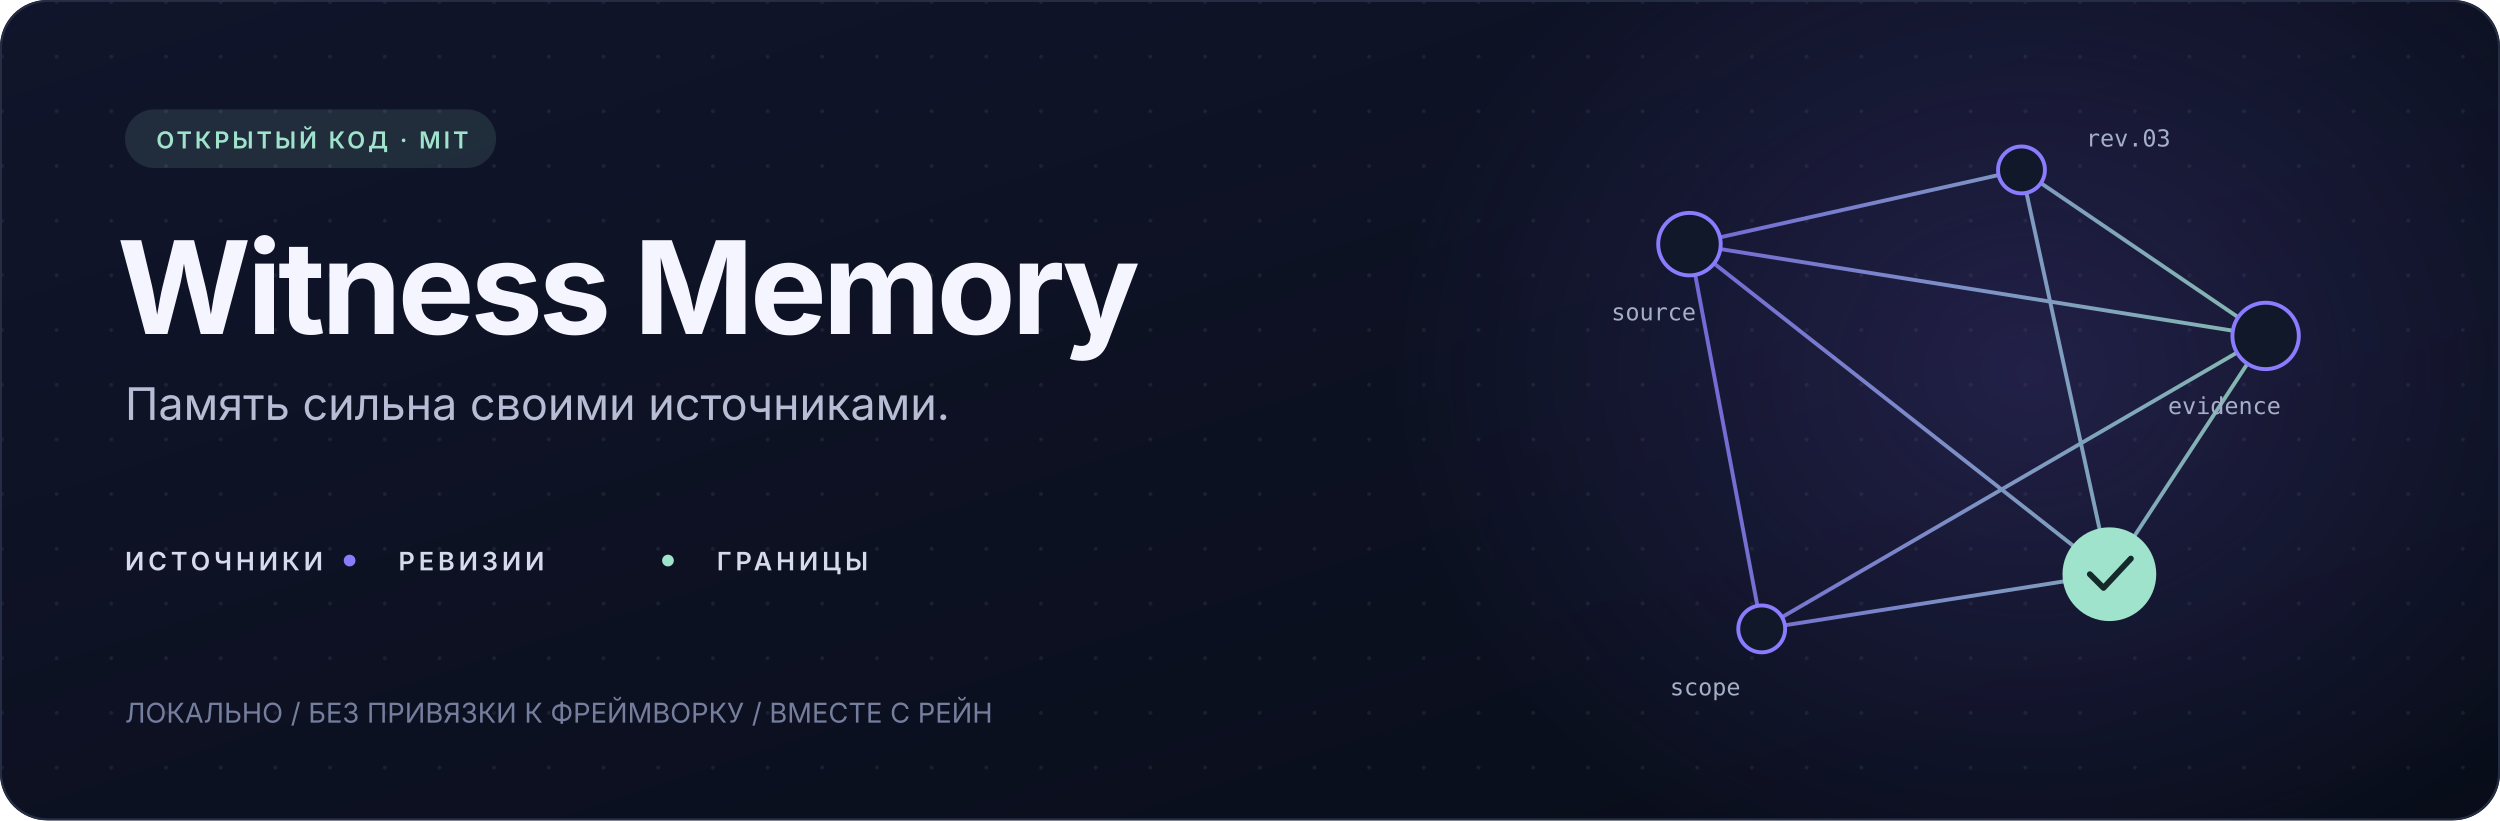
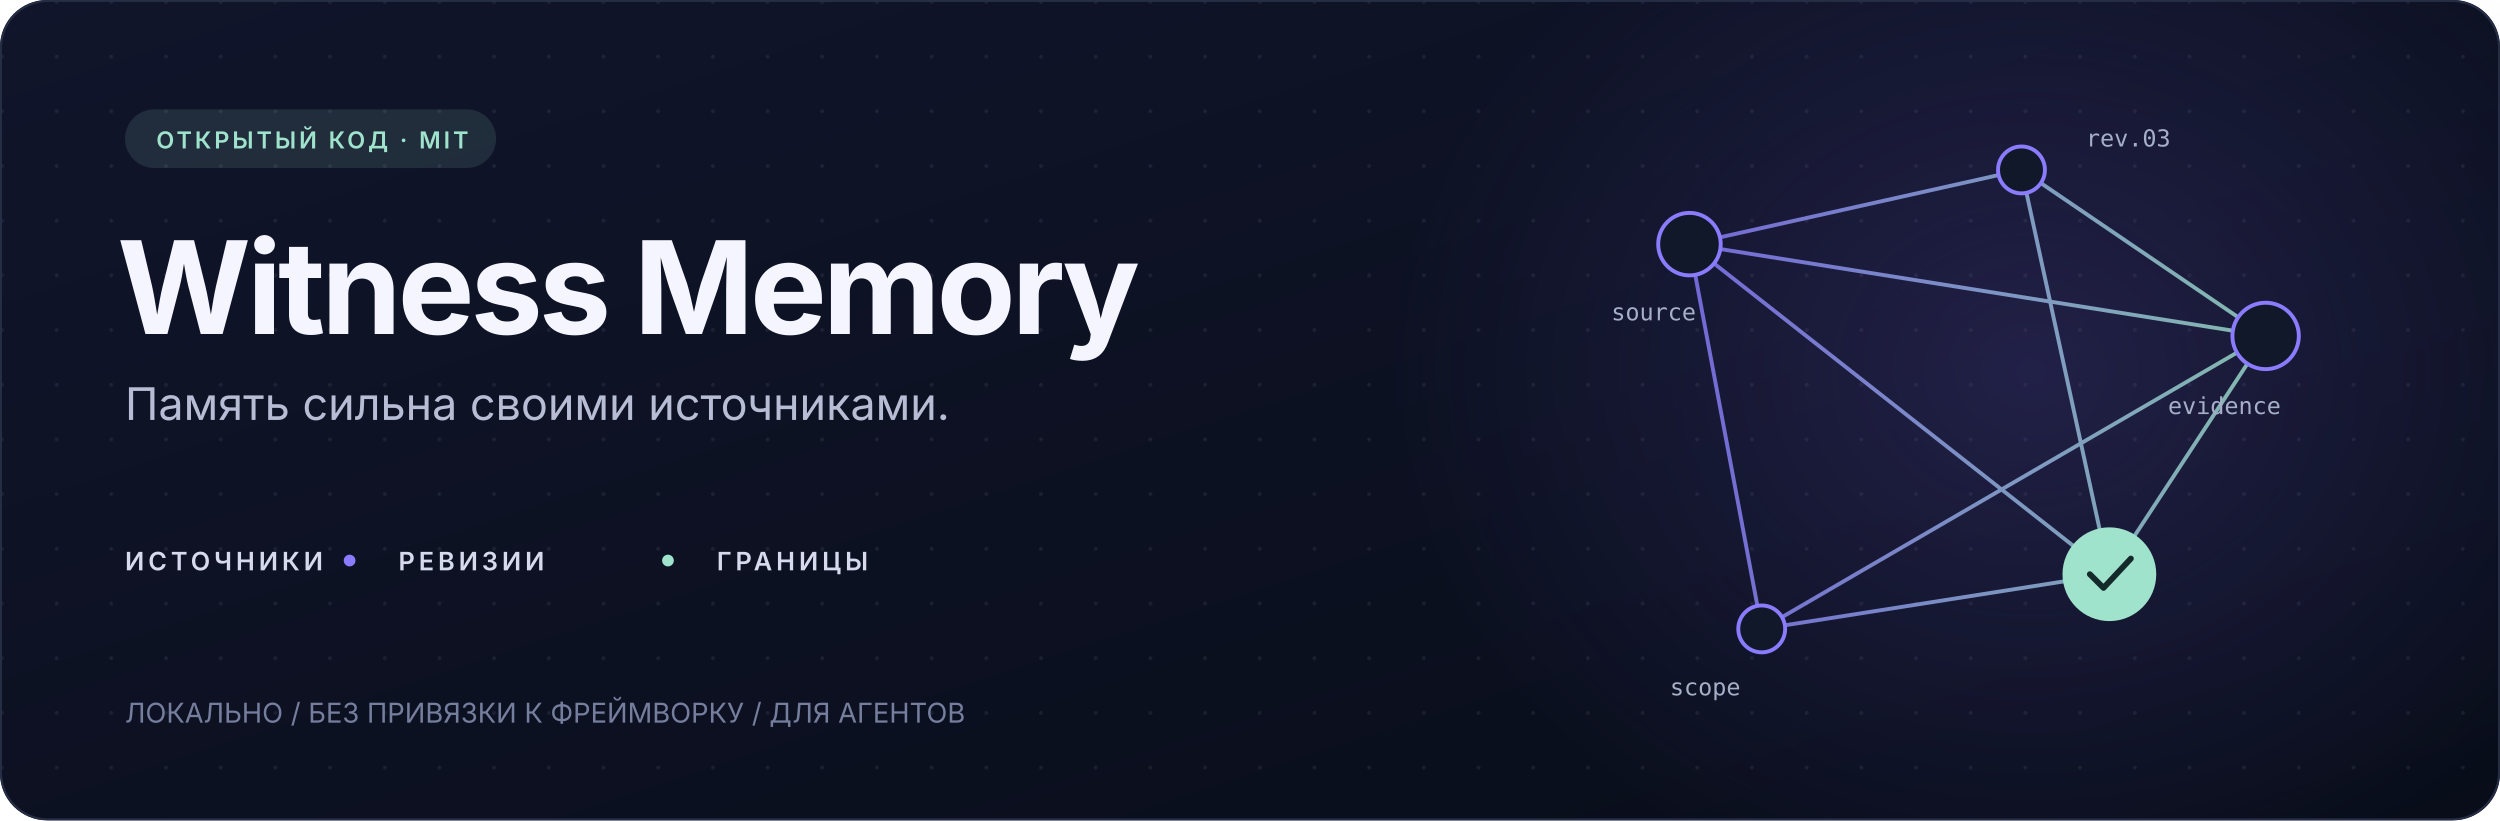
<svg xmlns="http://www.w3.org/2000/svg" width="1280" height="420" viewBox="0 0 1280 420" role="img" aria-labelledby="title desc">
  <defs>
    <linearGradient id="bg" x1="0" y1="0" x2="1" y2="1">
      <stop stop-color="#11152B" />
      <stop offset="1" stop-color="#080D19" />
    </linearGradient>
    <linearGradient id="line">
      <stop stop-color="#8B7CFF" />
      <stop offset="1" stop-color="#9FE3CD" />
    </linearGradient>
    <radialGradient id="glow">
      <stop stop-color="#5546A3" stop-opacity=".3" />
      <stop offset="1" stop-color="#5546A3" stop-opacity="0" />
    </radialGradient>
    <pattern id="dots" width="28" height="28" patternUnits="userSpaceOnUse">
      <circle cx="1" cy="1" r="1" fill="#ADB1CB" opacity=".1" />
    </pattern>
  </defs>
  <rect width="1280" height="420" rx="24" fill="url(#bg)" />
  <rect width="1280" height="420" rx="24" fill="url(#dots)" />
  <ellipse cx="1040" cy="190" rx="330" ry="280" fill="url(#glow)" />
  <g font-family="Inter,Segoe UI,Arial,sans-serif">
    <rect x="64" y="56" width="190" height="30" rx="15" fill="#9FE3CD" opacity=".12" />
    <text x="80" y="76" fill="#9FE3CD" font-size="12" font-weight="600" letter-spacing="1.5">ОТКРЫТЫЙ КОД · MIT</text>
    <text x="60" y="171" fill="#F4F5FF" font-size="66" font-weight="700" letter-spacing="-2">Witness Memory</text>
    <text x="64" y="215" fill="#B7BDD4" font-size="23">Память сильна своими источниками.</text>
    <g font-size="13" font-weight="600" letter-spacing="2" fill="#D7D9ED">
      <text x="64" y="292">ИСТОЧНИКИ</text>
      <text x="204" y="292">РЕВИЗИИ</text>
      <text x="367" y="292">ГРАНИЦЫ</text>
    </g>
    <circle cx="179" cy="287" r="3" fill="#8B7CFF" />
    <circle cx="342" cy="287" r="3" fill="#9FE3CD" />
-     <text x="64" y="370" fill="#757E9D" font-size="14">ЛОКАЛЬНО   /   БЕЗ ПРИВЯЗКИ К ФРЕЙМВОРКУ   /   ВМЕСТЕ С РЕЙН</text>
+     <text x="64" y="370" fill="#757E9D" font-size="14">ЛОКАЛЬНО   /   БЕЗ ПРИВЯЗКИ К ФРЕЙМВОРКУ   /   ДЛЯ АГЕНТОВ</text>
  </g>
  <g stroke="url(#line)" stroke-width="2" fill="none" opacity=".8">
    <path d="M865 125 L1035 87 L1160 172 L1080 294 L902 322 L865 125 L1080 294 M865 125 L1160 172 M902 322 L1160 172 M1035 87 L1080 294" />
  </g>
  <g fill="#11182A" stroke="#8B7CFF" stroke-width="2">
    <circle cx="865" cy="125" r="16" />
    <circle cx="1035" cy="87" r="12" />
    <circle cx="1160" cy="172" r="17" />
    <circle cx="902" cy="322" r="12" />
  </g>
  <circle cx="1080" cy="294" r="24" fill="#9FE3CD" />
  <path d="M1070 294 L1077 301 L1091 286" fill="none" stroke="#14292A" stroke-width="3" stroke-linecap="round" stroke-linejoin="round" />
  <g font-family="ui-monospace,Consolas,monospace" font-size="12" fill="#A6AFC8">
    <text x="825" y="164">source</text>
    <text x="1068" y="75">rev.03</text>
    <text x="1110" y="212">evidence</text>
    <text x="855" y="356">scope</text>
  </g>
  <rect x=".5" y=".5" width="1279" height="419" rx="24" fill="none" stroke="#262E46" />
</svg>
